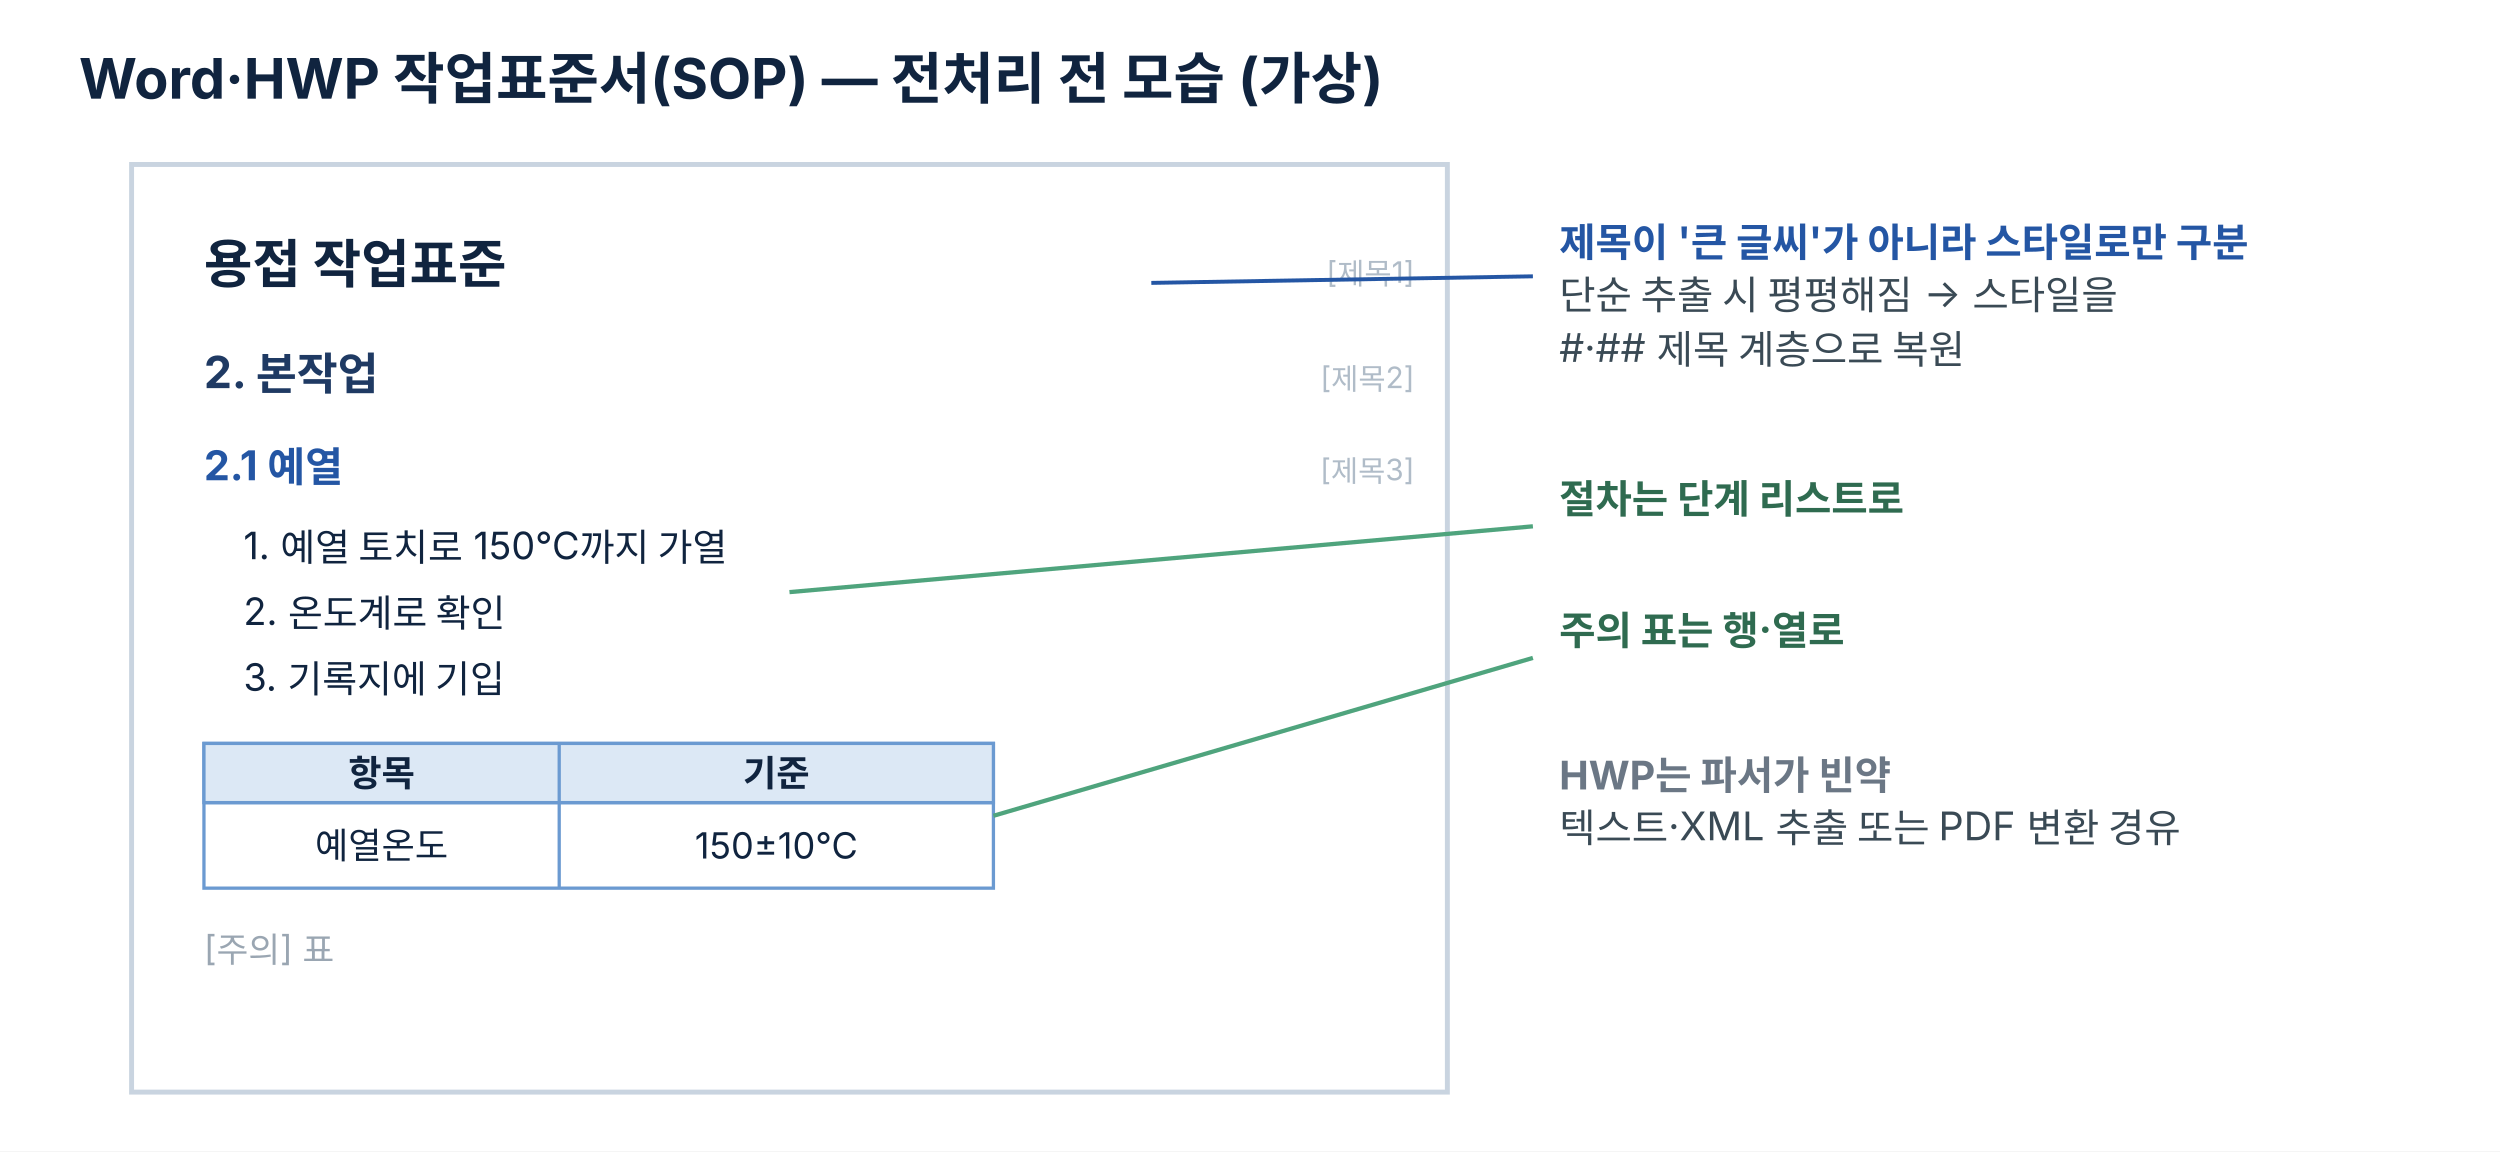
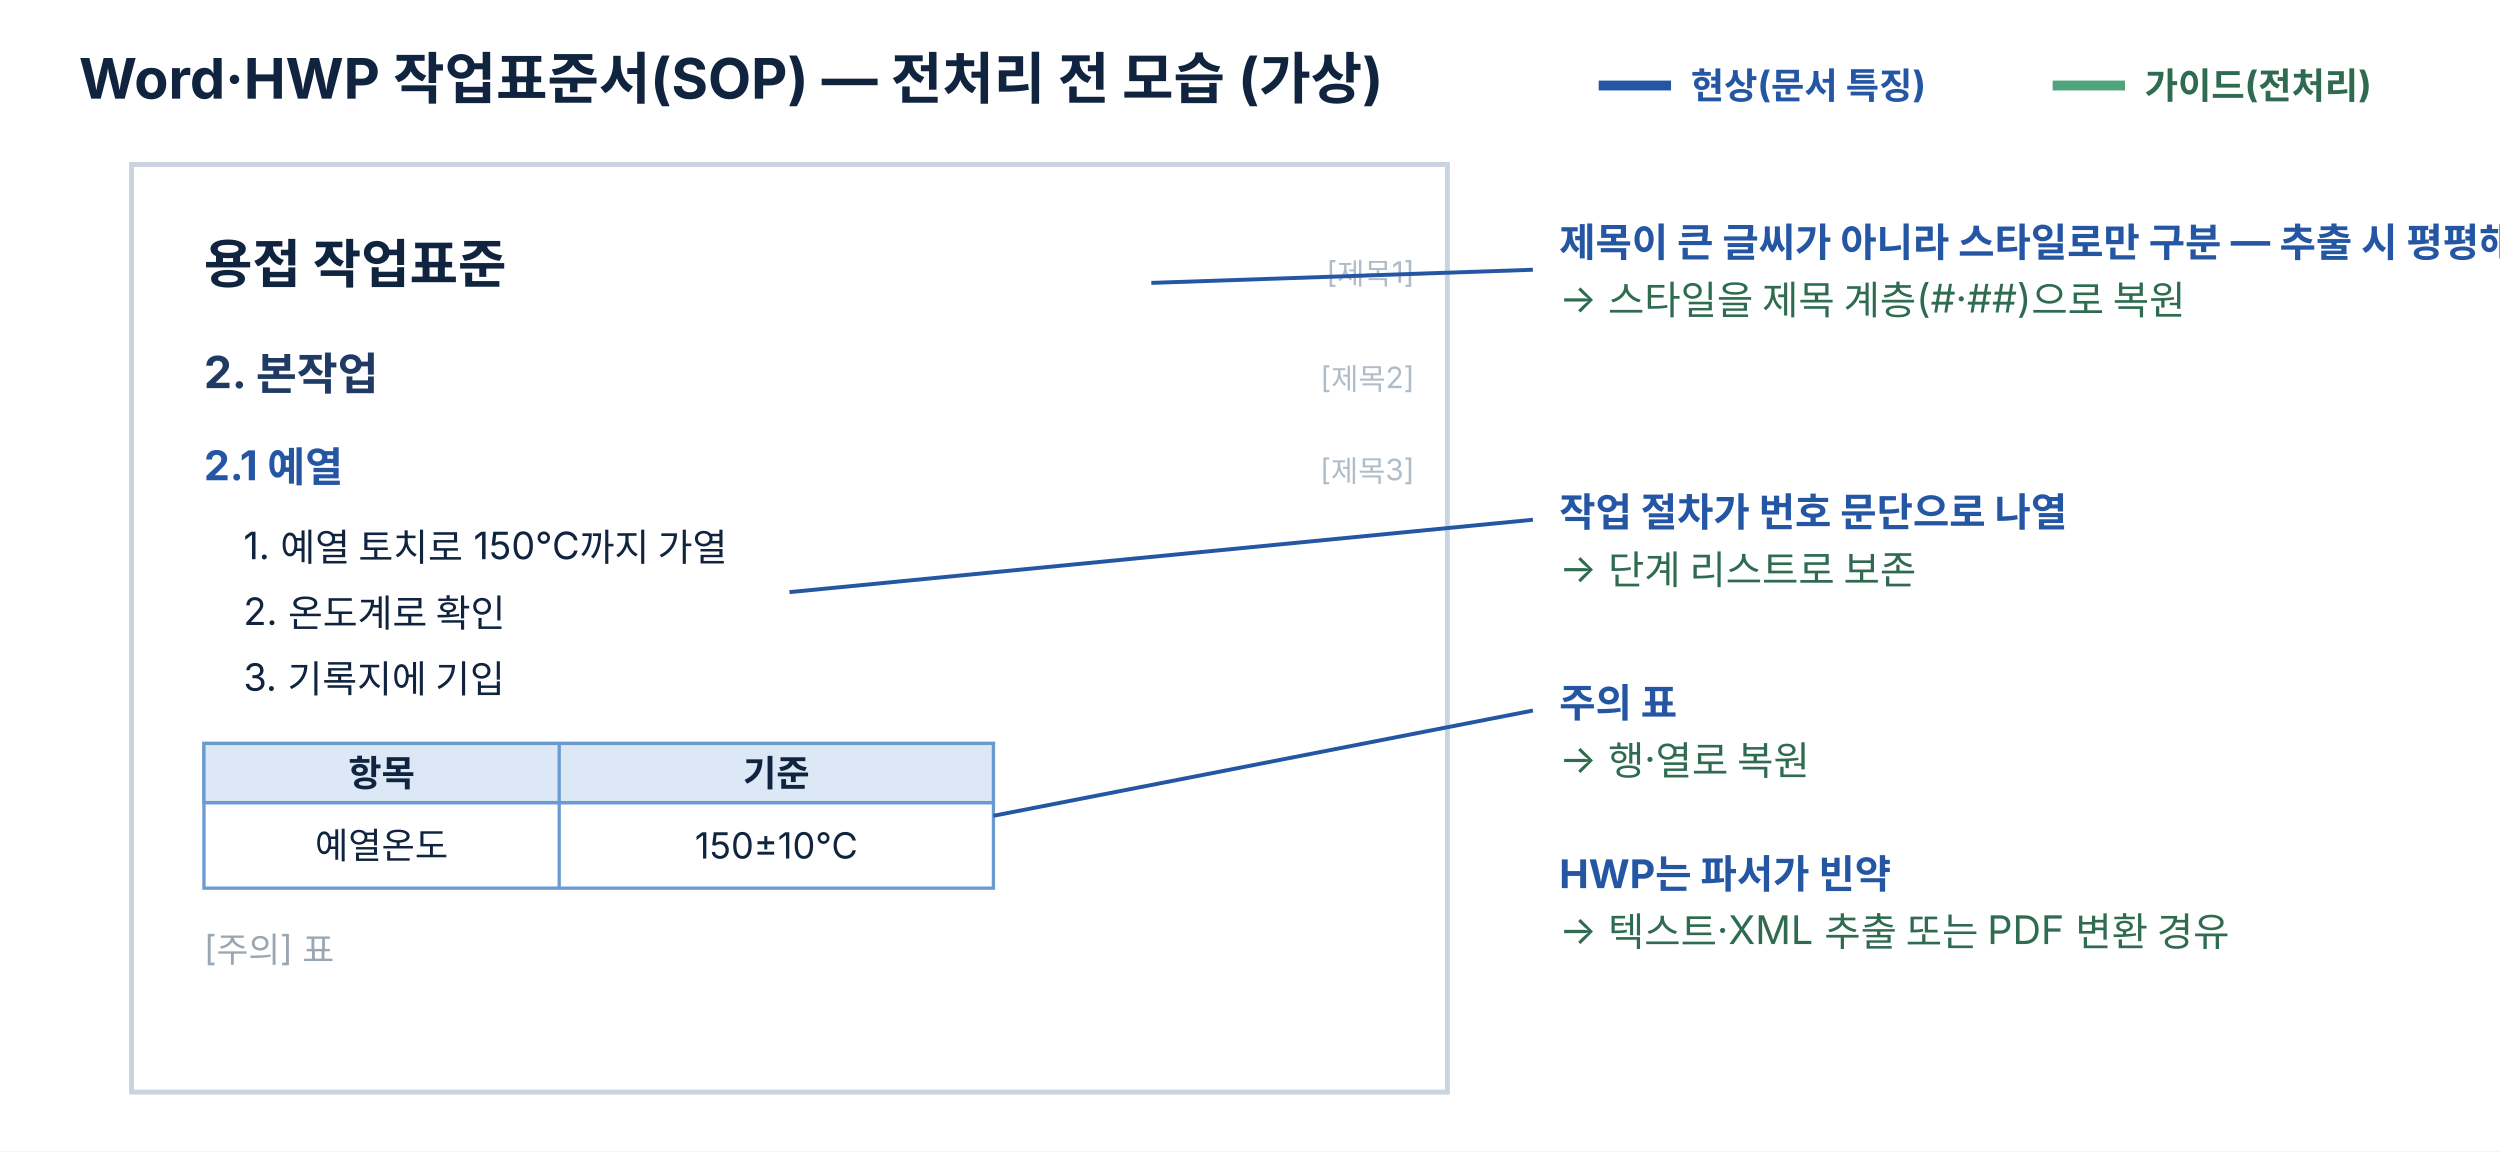
<svg xmlns="http://www.w3.org/2000/svg" viewBox="0 0 760 350" font-family="-apple-system, 'Malgun Gothic', 'Apple SD Gothic Neo', sans-serif">
  <rect width="760" height="350" fill="#ffffff" />
  <text x="24" y="30" font-size="17" font-weight="700" fill="#10243f">Word·HWP 작업표준서(SOP) — 전처리 전 모습 (가상)</text>
+   <g font-size="11" font-weight="700">
+     <line x1="486" y1="26" x2="508" y2="26" stroke="#2456A4" stroke-width="3" />
+     <text x="514" y="30" fill="#2456A4">현상(문서 특징)</text>
+     <line x1="624" y1="26" x2="646" y2="26" stroke="#4FA47D" stroke-width="3" />
+     <text x="652" y="30" fill="#2f6b50">가이드(전처리)</text>
+   </g>
  <rect x="40" y="50" width="400" height="282" fill="#ffffff" stroke="#c9d4e0" stroke-width="1.5" />
  <text x="62" y="86" font-size="16" font-weight="700" fill="#10243f">용접 작업표준</text>
  <text x="430" y="86" font-size="9" fill="#b0bcc8" text-anchor="end">[제목1]</text>
  <text x="62" y="118" font-size="13.5" font-weight="700" fill="#1f3a63">2. 본작업</text>
  <text x="430" y="118" font-size="9" fill="#b0bcc8" text-anchor="end">[제목2]</text>
  <text x="62" y="146" font-size="12.5" font-weight="700" fill="#2456A4">2.1 예열</text>
  <text x="430" y="146" font-size="9" fill="#b0bcc8" text-anchor="end">[제목3]</text>
  <g font-size="11.5" fill="#10243f">
    <text x="74" y="170">1. 예열 토치로 150℃까지 가열</text>
    <text x="74" y="190">2. 온도계로 확인</text>
    <text x="74" y="210">3. 기록지에 기입</text>
  </g>
  <g font-size="11" fill="#10243f" text-anchor="middle">
    <rect x="62" y="226" width="240" height="44" fill="#fff" stroke="#6B9AD1" />
    <rect x="62" y="226" width="240" height="18" fill="#DCE8F5" stroke="#6B9AD1" />
    <line x1="170" y1="226" x2="170" y2="270" stroke="#6B9AD1" />
    <line x1="62" y1="244" x2="302" y2="244" stroke="#6B9AD1" />
    <text x="116" y="239" font-weight="700">항목</text>
    <text x="236" y="239" font-weight="700">기준</text>
    <text x="116" y="261">예열온도</text>
    <text x="236" y="261">150±10℃</text>
  </g>
  <text x="62" y="292" font-size="10.5" fill="#9aa6b2">[주의] 표</text>
  <g font-size="12">
-     <line x1="350" y1="86" x2="466" y2="84" stroke="#2456A4" stroke-width="1.2" />
-     <text x="474" y="78" fill="#2456A4" font-weight="700">제목이 '큰 글씨'가 아니라 스타일로만 구분</text>
-     <text x="474" y="94" fill="#3a4a55">단순 추출 시 평평해짐 → 스타일을</text>
-     <text x="474" y="110" fill="#3a4a55">#·## 제목 계층으로 복원</text>
-     <line x1="240" y1="180" x2="466" y2="160" stroke="#4FA47D" stroke-width="1.3" />
-     <text x="474" y="156" fill="#2f6b50" font-weight="700">절차는 단계 리스트로</text>
-     <line x1="302" y1="248" x2="466" y2="200" stroke="#4FA47D" stroke-width="1.3" />
-     <text x="474" y="196" fill="#2f6b50" font-weight="700">주의 표는 행·열로</text>
-     <text x="474" y="240" fill="#6b7785" font-weight="700">HWP는 파서가 빈약</text>
-     <text x="474" y="256" fill="#3a4a55">텍스트·XML 추출 또는 PDF 변환 경유</text>
+     <line x1="350" y1="86" x2="466" y2="82" stroke="#2456A4" stroke-width="1.2" />
+     <text x="474" y="78" fill="#2456A4" font-weight="700">제목이 큰 글씨가 아니라 스타일로만 구분 — 추출 시 평평해짐</text>
+     <text x="474" y="95" fill="#2f6b50">→ 스타일을 제목 계층(#·##)으로 복원</text>
+     <line x1="240" y1="180" x2="466" y2="158" stroke="#2456A4" stroke-width="1.2" />
+     <text x="474" y="160" fill="#2456A4" font-weight="700">작업 절차가 번호 문단으로 나열</text>
+     <text x="474" y="177" fill="#2f6b50">→ 단계 리스트로 보존</text>
+     <line x1="302" y1="248" x2="466" y2="216" stroke="#2456A4" stroke-width="1.2" />
+     <text x="474" y="218" fill="#2456A4" font-weight="700">주의 표</text>
+     <text x="474" y="235" fill="#2f6b50">→ 행·열로 복원</text>
+     <text x="474" y="270" fill="#2456A4" font-weight="700">HWP는 파서가 빈약</text>
+     <text x="474" y="287" fill="#2f6b50">→ 텍스트·XML 추출 또는 PDF 변환 경유</text>
  </g>
</svg>
